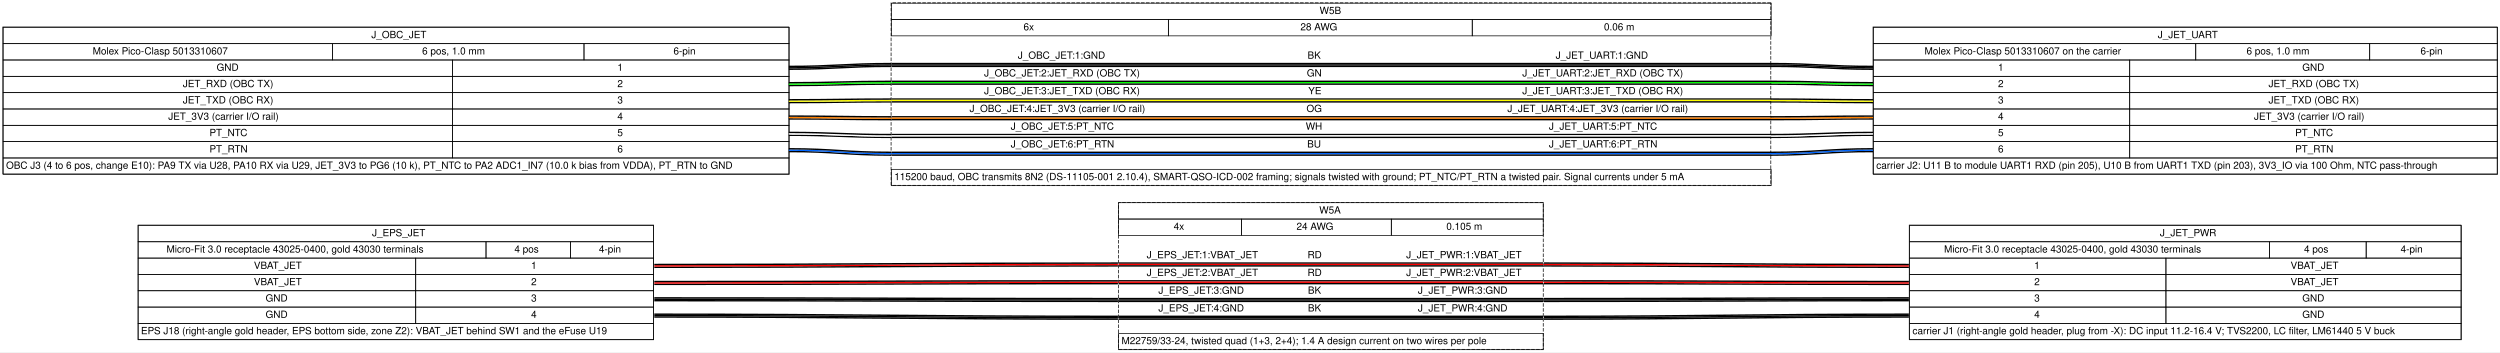
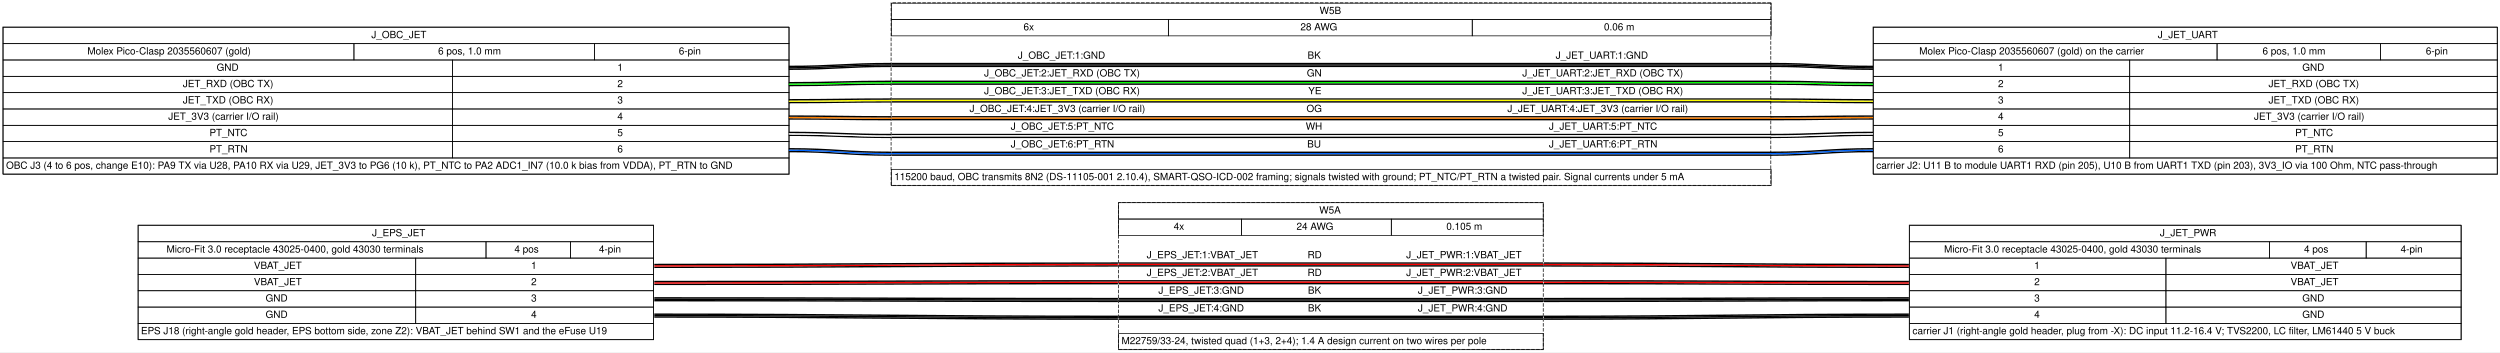
<svg xmlns="http://www.w3.org/2000/svg" width="3521pt" height="496pt" viewBox="0.00 0.00 3521.00 496.00">
  <g id="graph0" class="graph" transform="scale(1 1) rotate(0) translate(4 492)">
    <polygon fill="#ffffff" stroke="transparent" points="-4,4 -4,-492 3517,-492 3517,4 -4,4" />
    <g id="node1" class="node">
      <polygon fill="#ffffff" stroke="black" points="916.5,-175 190.5,-175 190.5,-14 916.5,-14 916.5,-175" />
      <polygon fill="none" stroke="black" points="190.5,-151.5 190.5,-174.5 916.5,-174.5 916.5,-151.5 190.5,-151.5" />
      <text text-anchor="start" x="520" y="-159.3" font-family="Helvetica,sans-Serif" font-size="14.00">J_EPS_JET</text>
      <polygon fill="none" stroke="black" points="190.5,-128.5 190.5,-151.5 680.5,-151.5 680.5,-128.5 190.5,-128.5" />
      <text text-anchor="start" x="230.5" y="-136.3" font-family="Helvetica,sans-Serif" font-size="14.00">Micro-Fit 3.0 receptacle 43025-0400, gold 43030 terminals</text>
      <polygon fill="none" stroke="black" points="680.5,-128.5 680.5,-151.5 799.5,-151.5 799.5,-128.5 680.5,-128.5" />
      <text text-anchor="start" x="720.5" y="-136.3" font-family="Helvetica,sans-Serif" font-size="14.00">4 pos</text>
      <polygon fill="none" stroke="black" points="799.5,-128.5 799.5,-151.5 916.5,-151.5 916.5,-128.5 799.5,-128.5" />
      <text text-anchor="start" x="839.5" y="-136.3" font-family="Helvetica,sans-Serif" font-size="14.00">4-pin</text>
      <polygon fill="none" stroke="black" points="190.5,-105.5 190.5,-128.5 581.5,-128.5 581.5,-105.5 190.5,-105.5" />
      <text text-anchor="start" x="353.5" y="-113.3" font-family="Helvetica,sans-Serif" font-size="14.00">VBAT_JET</text>
      <polygon fill="none" stroke="black" points="581.5,-105.5 581.5,-128.5 916.5,-128.5 916.5,-105.5 581.5,-105.5" />
      <text text-anchor="start" x="744" y="-113.3" font-family="Helvetica,sans-Serif" font-size="14.00">1</text>
      <polygon fill="none" stroke="black" points="190.5,-82.5 190.5,-105.5 581.5,-105.5 581.5,-82.5 190.5,-82.5" />
      <text text-anchor="start" x="353.5" y="-90.3" font-family="Helvetica,sans-Serif" font-size="14.00">VBAT_JET</text>
      <polygon fill="none" stroke="black" points="581.5,-82.5 581.5,-105.5 916.5,-105.5 916.5,-82.5 581.5,-82.5" />
      <text text-anchor="start" x="744" y="-90.3" font-family="Helvetica,sans-Serif" font-size="14.00">2</text>
      <polygon fill="none" stroke="black" points="190.5,-59.5 190.5,-82.5 581.5,-82.5 581.5,-59.5 190.5,-59.5" />
      <text text-anchor="start" x="370" y="-67.3" font-family="Helvetica,sans-Serif" font-size="14.00">GND</text>
      <polygon fill="none" stroke="black" points="581.5,-59.5 581.5,-82.5 916.5,-82.5 916.5,-59.5 581.5,-59.5" />
      <text text-anchor="start" x="744" y="-67.3" font-family="Helvetica,sans-Serif" font-size="14.00">3</text>
      <polygon fill="none" stroke="black" points="190.5,-36.5 190.5,-59.5 581.5,-59.5 581.5,-36.5 190.5,-36.5" />
      <text text-anchor="start" x="370" y="-44.3" font-family="Helvetica,sans-Serif" font-size="14.00">GND</text>
      <polygon fill="none" stroke="black" points="581.5,-36.5 581.5,-59.5 916.5,-59.5 916.5,-36.5 581.5,-36.5" />
      <text text-anchor="start" x="744" y="-44.3" font-family="Helvetica,sans-Serif" font-size="14.00">4</text>
      <polygon fill="none" stroke="black" points="190.5,-13.5 190.5,-36.5 916.5,-36.5 916.5,-13.5 190.5,-13.5" />
      <text text-anchor="start" x="194.5" y="-21.3" font-family="Helvetica,sans-Serif" font-size="14.00">EPS J18 (right-angle gold header, EPS bottom side, zone Z2): VBAT_JET behind SW1 and the eFuse U19</text>
    </g>
    <g id="node5" class="node">
      <polygon fill="#ffffff" stroke="black" stroke-dasharray="5,2" points="2169.5,-207 1571.5,-207 1571.5,0 2169.5,0 2169.5,-207" />
      <polygon fill="none" stroke="black" points="1571.5,-183.5 1571.5,-206.5 2169.5,-206.5 2169.5,-183.5 1571.5,-183.5" />
      <text text-anchor="start" x="1854" y="-191.3" font-family="Helvetica,sans-Serif" font-size="14.00">W5A</text>
      <polygon fill="none" stroke="black" points="1571.5,-160.5 1571.5,-183.5 1744.5,-183.5 1744.5,-160.5 1571.5,-160.5" />
      <text text-anchor="start" x="1649" y="-168.3" font-family="Helvetica,sans-Serif" font-size="14.00">4x</text>
      <polygon fill="none" stroke="black" points="1744.5,-160.5 1744.5,-183.5 1955.5,-183.5 1955.5,-160.5 1744.5,-160.5" />
      <text text-anchor="start" x="1822" y="-168.3" font-family="Helvetica,sans-Serif" font-size="14.00">24 AWG</text>
      <polygon fill="none" stroke="black" points="1955.5,-160.5 1955.5,-183.5 2169.5,-183.5 2169.5,-160.5 1955.5,-160.5" />
      <text text-anchor="start" x="2033" y="-168.3" font-family="Helvetica,sans-Serif" font-size="14.00">0.105 m</text>
      <text text-anchor="start" x="1682.5" y="-147.3" font-family="Helvetica,sans-Serif" font-size="14.00"> </text>
      <text text-anchor="start" x="1611" y="-128.3" font-family="Helvetica,sans-Serif" font-size="14.00">J_EPS_JET:1:VBAT_JET</text>
      <text text-anchor="start" x="1837.5" y="-128.3" font-family="Helvetica,sans-Serif" font-size="14.00">     RD    </text>
      <text text-anchor="start" x="1976.5" y="-128.3" font-family="Helvetica,sans-Serif" font-size="14.00">J_JET_PWR:1:VBAT_JET</text>
      <polygon fill="#000000" stroke="transparent" points="1571.5,-120.5 1571.5,-122.5 2169.5,-122.5 2169.5,-120.5 1571.5,-120.5" />
      <polygon fill="#ff0000" stroke="transparent" points="1571.5,-118.5 1571.5,-120.5 2169.5,-120.5 2169.5,-118.5 1571.5,-118.5" />
      <polygon fill="#000000" stroke="transparent" points="1571.5,-116.5 1571.5,-118.5 2169.5,-118.5 2169.5,-116.5 1571.5,-116.5" />
      <text text-anchor="start" x="1611" y="-103.3" font-family="Helvetica,sans-Serif" font-size="14.00">J_EPS_JET:2:VBAT_JET</text>
      <text text-anchor="start" x="1837.5" y="-103.3" font-family="Helvetica,sans-Serif" font-size="14.00">     RD    </text>
      <text text-anchor="start" x="1976.5" y="-103.3" font-family="Helvetica,sans-Serif" font-size="14.00">J_JET_PWR:2:VBAT_JET</text>
      <polygon fill="#000000" stroke="transparent" points="1571.5,-95.5 1571.5,-97.5 2169.5,-97.5 2169.5,-95.5 1571.5,-95.5" />
      <polygon fill="#ff0000" stroke="transparent" points="1571.5,-93.5 1571.5,-95.5 2169.5,-95.5 2169.5,-93.5 1571.5,-93.5" />
      <polygon fill="#000000" stroke="transparent" points="1571.5,-91.5 1571.5,-93.5 2169.5,-93.5 2169.5,-91.5 1571.5,-91.5" />
      <text text-anchor="start" x="1627.5" y="-78.3" font-family="Helvetica,sans-Serif" font-size="14.00">J_EPS_JET:3:GND</text>
      <text text-anchor="start" x="1838" y="-78.3" font-family="Helvetica,sans-Serif" font-size="14.00">     BK    </text>
      <text text-anchor="start" x="1993" y="-78.3" font-family="Helvetica,sans-Serif" font-size="14.00">J_JET_PWR:3:GND</text>
      <polygon fill="#000000" stroke="transparent" points="1571.5,-70.5 1571.5,-72.5 2169.5,-72.5 2169.5,-70.5 1571.5,-70.5" />
      <polygon fill="#000000" stroke="transparent" points="1571.5,-68.5 1571.5,-70.5 2169.5,-70.5 2169.5,-68.5 1571.5,-68.5" />
      <polygon fill="#000000" stroke="transparent" points="1571.5,-66.5 1571.5,-68.5 2169.5,-68.5 2169.5,-66.5 1571.5,-66.5" />
      <text text-anchor="start" x="1627.5" y="-53.3" font-family="Helvetica,sans-Serif" font-size="14.00">J_EPS_JET:4:GND</text>
      <text text-anchor="start" x="1838" y="-53.3" font-family="Helvetica,sans-Serif" font-size="14.00">     BK    </text>
      <text text-anchor="start" x="1993" y="-53.3" font-family="Helvetica,sans-Serif" font-size="14.00">J_JET_PWR:4:GND</text>
      <polygon fill="#000000" stroke="transparent" points="1571.5,-45.5 1571.5,-47.5 2169.5,-47.5 2169.5,-45.5 1571.5,-45.5" />
      <polygon fill="#000000" stroke="transparent" points="1571.5,-43.5 1571.5,-45.5 2169.5,-45.5 2169.5,-43.5 1571.5,-43.5" />
      <polygon fill="#000000" stroke="transparent" points="1571.5,-41.5 1571.5,-43.5 2169.5,-43.5 2169.5,-41.5 1571.5,-41.5" />
      <text text-anchor="start" x="1682.5" y="-28.3" font-family="Helvetica,sans-Serif" font-size="14.00"> </text>
      <polygon fill="none" stroke="black" points="1571.5,0.5 1571.5,-22.5 2169.5,-22.5 2169.5,0.5 1571.5,0.5" />
      <text text-anchor="start" x="1575.5" y="-7.3" font-family="Helvetica,sans-Serif" font-size="14.00">M22759/33-24, twisted quad (1+3, 2+4); 1.4 A design current on two wires per pole</text>
    </g>
    <g id="edge1" class="edge">
      <path fill="none" stroke="#000000" stroke-width="2" d="M917.5,-115.5C1207.78,-115.5 1280.33,-117.5 1570.5,-117.5" />
      <path fill="none" stroke="#ff0000" stroke-width="2" d="M917.5,-117.5C1207.72,-117.5 1280.28,-119.5 1570.5,-119.5" />
      <path fill="none" stroke="#000000" stroke-width="2" d="M917.5,-119.5C1207.67,-119.5 1280.22,-121.5 1570.5,-121.5" />
    </g>
    <g id="edge3" class="edge">
      <path fill="none" stroke="#000000" stroke-width="2" d="M917.5,-91.5C1207.75,-91.5 1280.31,-92.5 1570.5,-92.5" />
      <path fill="none" stroke="#ff0000" stroke-width="2" d="M917.5,-93.5C1207.72,-93.5 1280.28,-94.5 1570.5,-94.5" />
      <path fill="none" stroke="#000000" stroke-width="2" d="M917.5,-95.5C1207.69,-95.5 1280.25,-96.5 1570.5,-96.5" />
    </g>
    <g id="edge5" class="edge">
      <path fill="none" stroke="#000000" stroke-width="2" d="M917.5,-68.5C1207.69,-68.5 1280.25,-67.5 1570.5,-67.5" />
      <path fill="none" stroke="#000000" stroke-width="2" d="M917.5,-70.5C1207.72,-70.5 1280.28,-69.5 1570.5,-69.5" />
      <path fill="none" stroke="#000000" stroke-width="2" d="M917.5,-72.5C1207.75,-72.5 1280.31,-71.5 1570.5,-71.5" />
    </g>
    <g id="edge7" class="edge">
      <path fill="none" stroke="#000000" stroke-width="2" d="M917.5,-45.5C1207.64,-45.5 1280.19,-42.5 1570.5,-42.5" />
      <path fill="none" stroke="#000000" stroke-width="2" d="M917.5,-47.5C1207.73,-47.5 1280.27,-44.5 1570.5,-44.5" />
      <path fill="none" stroke="#000000" stroke-width="2" d="M917.5,-49.5C1207.81,-49.5 1280.36,-46.5 1570.5,-46.5" />
    </g>
    <g id="node2" class="node">
      <polygon fill="#ffffff" stroke="black" points="3462,-175 2685,-175 2685,-14 3462,-14 3462,-175" />
      <polygon fill="none" stroke="black" points="2685.5,-151.5 2685.5,-174.5 3462.5,-174.5 3462.5,-151.5 2685.5,-151.5" />
      <text text-anchor="start" x="3038" y="-159.3" font-family="Helvetica,sans-Serif" font-size="14.00">J_JET_PWR</text>
      <polygon fill="none" stroke="black" points="2685.5,-128.5 2685.5,-151.5 3192.5,-151.5 3192.5,-128.5 2685.5,-128.5" />
      <text text-anchor="start" x="2734" y="-136.3" font-family="Helvetica,sans-Serif" font-size="14.00">Micro-Fit 3.0 receptacle 43025-0400, gold 43030 terminals</text>
      <polygon fill="none" stroke="black" points="3192.5,-128.5 3192.5,-151.5 3328.5,-151.5 3328.5,-128.5 3192.5,-128.5" />
      <text text-anchor="start" x="3241" y="-136.3" font-family="Helvetica,sans-Serif" font-size="14.00">4 pos</text>
      <polygon fill="none" stroke="black" points="3328.5,-128.5 3328.5,-151.5 3462.5,-151.5 3462.5,-128.5 3328.5,-128.5" />
      <text text-anchor="start" x="3377" y="-136.3" font-family="Helvetica,sans-Serif" font-size="14.00">4-pin</text>
      <polygon fill="none" stroke="black" points="2685.5,-105.5 2685.5,-128.5 3046.5,-128.5 3046.5,-105.5 2685.5,-105.5" />
      <text text-anchor="start" x="2861" y="-113.3" font-family="Helvetica,sans-Serif" font-size="14.00">1</text>
      <polygon fill="none" stroke="black" points="3046.5,-105.5 3046.5,-128.5 3462.5,-128.5 3462.5,-105.5 3046.5,-105.5" />
      <text text-anchor="start" x="3222" y="-113.3" font-family="Helvetica,sans-Serif" font-size="14.00">VBAT_JET</text>
      <polygon fill="none" stroke="black" points="2685.5,-82.5 2685.5,-105.5 3046.5,-105.5 3046.5,-82.5 2685.5,-82.5" />
      <text text-anchor="start" x="2861" y="-90.3" font-family="Helvetica,sans-Serif" font-size="14.00">2</text>
      <polygon fill="none" stroke="black" points="3046.5,-82.5 3046.5,-105.5 3462.5,-105.5 3462.5,-82.5 3046.5,-82.5" />
      <text text-anchor="start" x="3222" y="-90.3" font-family="Helvetica,sans-Serif" font-size="14.00">VBAT_JET</text>
      <polygon fill="none" stroke="black" points="2685.5,-59.5 2685.5,-82.5 3046.5,-82.5 3046.5,-59.5 2685.5,-59.5" />
      <text text-anchor="start" x="2861" y="-67.3" font-family="Helvetica,sans-Serif" font-size="14.00">3</text>
      <polygon fill="none" stroke="black" points="3046.5,-59.5 3046.5,-82.5 3462.5,-82.5 3462.5,-59.5 3046.5,-59.5" />
      <text text-anchor="start" x="3238.5" y="-67.3" font-family="Helvetica,sans-Serif" font-size="14.00">GND</text>
      <polygon fill="none" stroke="black" points="2685.5,-36.5 2685.5,-59.5 3046.5,-59.5 3046.5,-36.5 2685.5,-36.5" />
      <text text-anchor="start" x="2861" y="-44.3" font-family="Helvetica,sans-Serif" font-size="14.00">4</text>
      <polygon fill="none" stroke="black" points="3046.5,-36.5 3046.5,-59.5 3462.5,-59.5 3462.5,-36.5 3046.5,-36.5" />
      <text text-anchor="start" x="3238.5" y="-44.3" font-family="Helvetica,sans-Serif" font-size="14.00">GND</text>
      <polygon fill="none" stroke="black" points="2685.5,-13.5 2685.5,-36.5 3462.5,-36.5 3462.5,-13.5 2685.5,-13.5" />
      <text text-anchor="start" x="2689.5" y="-21.3" font-family="Helvetica,sans-Serif" font-size="14.00">carrier J1 (right-angle gold header, plug from -X): DC input 11.2-16.4 V; TVS2200, LC filter, LM61440 5 V buck</text>
    </g>
    <g id="node3" class="node">
      <polygon fill="#ffffff" stroke="black" points="1107,-454 0,-454 0,-247 1107,-247 1107,-454" />
      <polygon fill="none" stroke="black" points="0.5,-430.5 0.5,-453.5 1107.5,-453.5 1107.5,-430.5 0.5,-430.5" />
      <text text-anchor="start" x="519" y="-438.3" font-family="Helvetica,sans-Serif" font-size="14.00">J_OBC_JET</text>
-       <polygon fill="none" stroke="black" points="0.5,-407.5 0.5,-430.5 464.5,-430.5 464.5,-407.5 0.5,-407.5" />
-       <text text-anchor="start" x="126.5" y="-415.3" font-family="Helvetica,sans-Serif" font-size="14.00">Molex Pico-Clasp 5013310607</text>
-       <polygon fill="none" stroke="black" points="464.5,-407.5 464.5,-430.5 818.5,-430.5 818.5,-407.5 464.5,-407.5" />
-       <text text-anchor="start" x="590.5" y="-415.3" font-family="Helvetica,sans-Serif" font-size="14.00">6 pos, 1.0 mm</text>
-       <polygon fill="none" stroke="black" points="818.5,-407.5 818.5,-430.5 1107.5,-430.5 1107.5,-407.5 818.5,-407.5" />
-       <text text-anchor="start" x="944.5" y="-415.3" font-family="Helvetica,sans-Serif" font-size="14.00">6-pin</text>
+       <polygon fill="none" stroke="black" points="0.5,-407.5 0.5,-430.5 494.5,-430.5 494.5,-407.5 0.5,-407.5" />
+       <text text-anchor="start" x="119" y="-415.3" font-family="Helvetica,sans-Serif" font-size="14.00">Molex Pico-Clasp 2035560607 (gold)</text>
+       <polygon fill="none" stroke="black" points="494.5,-407.5 494.5,-430.5 833.5,-430.5 833.5,-407.5 494.5,-407.5" />
+       <text text-anchor="start" x="613" y="-415.3" font-family="Helvetica,sans-Serif" font-size="14.00">6 pos, 1.0 mm</text>
+       <polygon fill="none" stroke="black" points="833.5,-407.5 833.5,-430.5 1107.5,-430.5 1107.5,-407.5 833.5,-407.5" />
+       <text text-anchor="start" x="952" y="-415.3" font-family="Helvetica,sans-Serif" font-size="14.00">6-pin</text>
      <polygon fill="none" stroke="black" points="0.5,-384.5 0.5,-407.5 633.5,-407.5 633.5,-384.5 0.5,-384.5" />
      <text text-anchor="start" x="301" y="-392.3" font-family="Helvetica,sans-Serif" font-size="14.00">GND</text>
      <polygon fill="none" stroke="black" points="633.5,-384.5 633.5,-407.5 1107.5,-407.5 1107.5,-384.5 633.5,-384.5" />
      <text text-anchor="start" x="865.5" y="-392.3" font-family="Helvetica,sans-Serif" font-size="14.00">1</text>
      <polygon fill="none" stroke="black" points="0.5,-361.5 0.5,-384.5 633.5,-384.5 633.5,-361.5 0.5,-361.5" />
      <text text-anchor="start" x="253.5" y="-369.3" font-family="Helvetica,sans-Serif" font-size="14.00">JET_RXD (OBC TX)</text>
      <polygon fill="none" stroke="black" points="633.5,-361.5 633.5,-384.5 1107.5,-384.5 1107.5,-361.5 633.5,-361.5" />
      <text text-anchor="start" x="865.5" y="-369.3" font-family="Helvetica,sans-Serif" font-size="14.00">2</text>
      <polygon fill="none" stroke="black" points="0.5,-338.5 0.5,-361.5 633.5,-361.5 633.5,-338.5 0.5,-338.5" />
      <text text-anchor="start" x="253.5" y="-346.3" font-family="Helvetica,sans-Serif" font-size="14.00">JET_TXD (OBC RX)</text>
      <polygon fill="none" stroke="black" points="633.5,-338.5 633.5,-361.5 1107.5,-361.5 1107.5,-338.5 633.5,-338.5" />
      <text text-anchor="start" x="865.5" y="-346.3" font-family="Helvetica,sans-Serif" font-size="14.00">3</text>
      <polygon fill="none" stroke="black" points="0.5,-315.5 0.5,-338.5 633.5,-338.5 633.5,-315.5 0.5,-315.5" />
      <text text-anchor="start" x="233" y="-323.3" font-family="Helvetica,sans-Serif" font-size="14.00">JET_3V3 (carrier I/O rail)</text>
      <polygon fill="none" stroke="black" points="633.5,-315.5 633.5,-338.5 1107.5,-338.5 1107.5,-315.5 633.5,-315.5" />
      <text text-anchor="start" x="865.5" y="-323.3" font-family="Helvetica,sans-Serif" font-size="14.00">4</text>
      <polygon fill="none" stroke="black" points="0.5,-292.5 0.5,-315.5 633.5,-315.5 633.5,-292.5 0.5,-292.5" />
      <text text-anchor="start" x="291" y="-300.3" font-family="Helvetica,sans-Serif" font-size="14.00">PT_NTC</text>
      <polygon fill="none" stroke="black" points="633.5,-292.5 633.5,-315.5 1107.5,-315.5 1107.5,-292.5 633.5,-292.5" />
      <text text-anchor="start" x="865.5" y="-300.3" font-family="Helvetica,sans-Serif" font-size="14.00">5</text>
      <polygon fill="none" stroke="black" points="0.5,-269.5 0.5,-292.5 633.5,-292.5 633.5,-269.5 0.5,-269.5" />
      <text text-anchor="start" x="291" y="-277.3" font-family="Helvetica,sans-Serif" font-size="14.00">PT_RTN</text>
      <polygon fill="none" stroke="black" points="633.5,-269.5 633.5,-292.5 1107.5,-292.5 1107.5,-269.5 633.5,-269.5" />
      <text text-anchor="start" x="865.5" y="-277.3" font-family="Helvetica,sans-Serif" font-size="14.00">6</text>
      <polygon fill="none" stroke="black" points="0.5,-246.5 0.5,-269.5 1107.5,-269.5 1107.5,-246.5 0.5,-246.5" />
      <text text-anchor="start" x="4.5" y="-254.3" font-family="Helvetica,sans-Serif" font-size="14.00">OBC J3 (4 to 6 pos, change E10): PA9 TX via U28, PA10 RX via U29, JET_3V3 to PG6 (10 k), PT_NTC to PA2 ADC1_IN7 (10.0 k bias from VDDA), PT_RTN to GND</text>
    </g>
    <g id="node6" class="node">
      <polygon fill="#ffffff" stroke="black" stroke-dasharray="5,2" points="2490,-488 1251,-488 1251,-231 2490,-231 2490,-488" />
      <polygon fill="none" stroke="black" points="1251.5,-464.5 1251.5,-487.5 2490.5,-487.5 2490.5,-464.5 1251.5,-464.5" />
      <text text-anchor="start" x="1854.5" y="-472.3" font-family="Helvetica,sans-Serif" font-size="14.00">W5B</text>
      <polygon fill="none" stroke="black" points="1251.5,-441.5 1251.5,-464.5 1641.5,-464.5 1641.5,-441.5 1251.5,-441.5" />
      <text text-anchor="start" x="1437.5" y="-449.3" font-family="Helvetica,sans-Serif" font-size="14.00">6x</text>
      <polygon fill="none" stroke="black" points="1641.5,-441.5 1641.5,-464.5 2069.5,-464.5 2069.5,-441.5 1641.5,-441.5" />
      <text text-anchor="start" x="1827.5" y="-449.3" font-family="Helvetica,sans-Serif" font-size="14.00">28 AWG</text>
      <polygon fill="none" stroke="black" points="2069.5,-441.5 2069.5,-464.5 2490.5,-464.5 2490.5,-441.5 2069.5,-441.5" />
      <text text-anchor="start" x="2255" y="-449.3" font-family="Helvetica,sans-Serif" font-size="14.00">0.06 m</text>
      <text text-anchor="start" x="1486" y="-428.3" font-family="Helvetica,sans-Serif" font-size="14.00"> </text>
      <text text-anchor="start" x="1429.5" y="-409.3" font-family="Helvetica,sans-Serif" font-size="14.00">J_OBC_JET:1:GND</text>
      <text text-anchor="start" x="1837.5" y="-409.3" font-family="Helvetica,sans-Serif" font-size="14.00">     BK    </text>
      <text text-anchor="start" x="2187" y="-409.3" font-family="Helvetica,sans-Serif" font-size="14.00">J_JET_UART:1:GND</text>
      <polygon fill="#000000" stroke="transparent" points="1251.5,-401.5 1251.5,-403.5 2490.5,-403.5 2490.5,-401.5 1251.5,-401.5" />
      <polygon fill="#000000" stroke="transparent" points="1251.5,-399.5 1251.5,-401.5 2490.5,-401.5 2490.5,-399.5 1251.5,-399.5" />
      <polygon fill="#000000" stroke="transparent" points="1251.5,-397.5 1251.5,-399.5 2490.5,-399.5 2490.5,-397.5 1251.5,-397.5" />
      <text text-anchor="start" x="1382" y="-384.3" font-family="Helvetica,sans-Serif" font-size="14.00">J_OBC_JET:2:JET_RXD (OBC TX)</text>
      <text text-anchor="start" x="1836.5" y="-384.3" font-family="Helvetica,sans-Serif" font-size="14.00">     GN    </text>
      <text text-anchor="start" x="2140" y="-384.3" font-family="Helvetica,sans-Serif" font-size="14.00">J_JET_UART:2:JET_RXD (OBC TX)</text>
      <polygon fill="#000000" stroke="transparent" points="1251.5,-376.5 1251.5,-378.5 2490.5,-378.5 2490.5,-376.5 1251.5,-376.5" />
      <polygon fill="#00ff00" stroke="transparent" points="1251.5,-374.5 1251.5,-376.5 2490.5,-376.5 2490.5,-374.5 1251.5,-374.5" />
      <polygon fill="#000000" stroke="transparent" points="1251.5,-372.5 1251.5,-374.5 2490.5,-374.5 2490.5,-372.5 1251.5,-372.5" />
      <text text-anchor="start" x="1382" y="-359.3" font-family="Helvetica,sans-Serif" font-size="14.00">J_OBC_JET:3:JET_TXD (OBC RX)</text>
      <text text-anchor="start" x="1838.5" y="-359.3" font-family="Helvetica,sans-Serif" font-size="14.00">     YE    </text>
      <text text-anchor="start" x="2140" y="-359.3" font-family="Helvetica,sans-Serif" font-size="14.00">J_JET_UART:3:JET_TXD (OBC RX)</text>
      <polygon fill="#000000" stroke="transparent" points="1251.5,-351.5 1251.5,-353.5 2490.5,-353.5 2490.5,-351.5 1251.5,-351.5" />
      <polygon fill="#ffff00" stroke="transparent" points="1251.5,-349.5 1251.5,-351.5 2490.5,-351.5 2490.5,-349.5 1251.5,-349.5" />
      <polygon fill="#000000" stroke="transparent" points="1251.5,-347.5 1251.5,-349.5 2490.5,-349.5 2490.5,-347.5 1251.5,-347.5" />
      <text text-anchor="start" x="1361.5" y="-334.3" font-family="Helvetica,sans-Serif" font-size="14.00">J_OBC_JET:4:JET_3V3 (carrier I/O rail)</text>
      <text text-anchor="start" x="1836" y="-334.3" font-family="Helvetica,sans-Serif" font-size="14.00">     OG    </text>
      <text text-anchor="start" x="2119" y="-334.3" font-family="Helvetica,sans-Serif" font-size="14.00">J_JET_UART:4:JET_3V3 (carrier I/O rail)</text>
      <polygon fill="#000000" stroke="transparent" points="1251.5,-326.5 1251.5,-328.5 2490.5,-328.5 2490.5,-326.5 1251.5,-326.5" />
      <polygon fill="#ff8000" stroke="transparent" points="1251.5,-324.5 1251.5,-326.5 2490.5,-326.5 2490.5,-324.5 1251.5,-324.5" />
      <polygon fill="#000000" stroke="transparent" points="1251.5,-322.5 1251.5,-324.5 2490.5,-324.5 2490.5,-322.5 1251.5,-322.5" />
      <text text-anchor="start" x="1419.5" y="-309.3" font-family="Helvetica,sans-Serif" font-size="14.00">J_OBC_JET:5:PT_NTC</text>
      <text text-anchor="start" x="1835" y="-309.3" font-family="Helvetica,sans-Serif" font-size="14.00">     WH    </text>
      <text text-anchor="start" x="2177.5" y="-309.3" font-family="Helvetica,sans-Serif" font-size="14.00">J_JET_UART:5:PT_NTC</text>
      <polygon fill="#000000" stroke="transparent" points="1251.5,-301.5 1251.5,-303.5 2490.5,-303.5 2490.5,-301.5 1251.5,-301.5" />
      <polygon fill="#ffffff" stroke="transparent" points="1251.5,-299.5 1251.5,-301.5 2490.5,-301.5 2490.5,-299.5 1251.5,-299.5" />
      <polygon fill="#000000" stroke="transparent" points="1251.5,-297.5 1251.5,-299.5 2490.5,-299.5 2490.5,-297.5 1251.5,-297.5" />
      <text text-anchor="start" x="1419.5" y="-284.3" font-family="Helvetica,sans-Serif" font-size="14.00">J_OBC_JET:6:PT_RTN</text>
      <text text-anchor="start" x="1837" y="-284.3" font-family="Helvetica,sans-Serif" font-size="14.00">     BU    </text>
      <text text-anchor="start" x="2177.5" y="-284.3" font-family="Helvetica,sans-Serif" font-size="14.00">J_JET_UART:6:PT_RTN</text>
      <polygon fill="#000000" stroke="transparent" points="1251.5,-276.5 1251.5,-278.5 2490.5,-278.5 2490.5,-276.5 1251.5,-276.5" />
      <polygon fill="#0066ff" stroke="transparent" points="1251.5,-274.5 1251.5,-276.5 2490.5,-276.5 2490.5,-274.5 1251.5,-274.5" />
      <polygon fill="#000000" stroke="transparent" points="1251.5,-272.5 1251.5,-274.5 2490.5,-274.5 2490.5,-272.5 1251.5,-272.5" />
      <text text-anchor="start" x="1486" y="-259.3" font-family="Helvetica,sans-Serif" font-size="14.00"> </text>
      <polygon fill="none" stroke="black" points="1251.5,-230.5 1251.5,-253.5 2490.5,-253.5 2490.5,-230.5 1251.5,-230.5" />
      <text text-anchor="start" x="1255.5" y="-238.3" font-family="Helvetica,sans-Serif" font-size="14.00">115200 baud, OBC transmits 8N2 (DS-11105-001 2.10.4), SMART-QSO-ICD-002 framing; signals twisted with ground; PT_NTC/PT_RTN a twisted pair. Signal currents under 5 mA</text>
    </g>
    <g id="edge9" class="edge">
      <path fill="none" stroke="#000000" stroke-width="2" d="M1107,-394.5C1171.51,-394.56 1187.46,-398.56 1251,-398.5" />
      <path fill="none" stroke="#000000" stroke-width="2" d="M1107,-396.5C1171.02,-396.5 1186.98,-400.5 1251,-400.5" />
      <path fill="none" stroke="#000000" stroke-width="2" d="M1107,-398.5C1170.54,-398.44 1186.49,-402.44 1251,-402.5" />
    </g>
    <g id="edge11" class="edge">
      <path fill="none" stroke="#000000" stroke-width="2" d="M1107,-371.5C1171.25,-371.52 1187.24,-373.52 1251,-373.5" />
      <path fill="none" stroke="#00ff00" stroke-width="2" d="M1107,-373.5C1171.01,-373.5 1186.99,-375.5 1251,-375.5" />
      <path fill="none" stroke="#000000" stroke-width="2" d="M1107,-375.5C1170.76,-375.48 1186.75,-377.48 1251,-377.5" />
    </g>
    <g id="edge13" class="edge">
      <path fill="none" stroke="#000000" stroke-width="2" d="M1107,-347.5C1171.13,-347.5 1187.12,-348.5 1251,-348.5" />
      <path fill="none" stroke="#ffff00" stroke-width="2" d="M1107,-349.5C1171,-349.5 1187,-350.5 1251,-350.5" />
      <path fill="none" stroke="#000000" stroke-width="2" d="M1107,-351.5C1170.88,-351.5 1186.87,-352.5 1251,-352.5" />
    </g>
    <g id="edge15" class="edge">
      <path fill="none" stroke="#000000" stroke-width="2" d="M1107,-324.5C1170.88,-324.5 1186.87,-323.5 1251,-323.5" />
      <path fill="none" stroke="#ff8000" stroke-width="2" d="M1107,-326.5C1171,-326.5 1187,-325.5 1251,-325.5" />
      <path fill="none" stroke="#000000" stroke-width="2" d="M1107,-328.5C1171.13,-328.5 1187.12,-327.5 1251,-327.5" />
    </g>
    <g id="edge17" class="edge">
      <path fill="none" stroke="#000000" stroke-width="2" d="M1107,-301.5C1170.64,-301.53 1186.62,-298.53 1251,-298.5" />
      <path fill="none" stroke="#ffffff" stroke-width="2" d="M1107,-303.5C1171.01,-303.5 1186.99,-300.5 1251,-300.5" />
      <path fill="none" stroke="#000000" stroke-width="2" d="M1107,-305.5C1171.38,-305.47 1187.36,-302.47 1251,-302.5" />
    </g>
    <g id="edge19" class="edge">
      <path fill="none" stroke="#000000" stroke-width="2" d="M1107,-278.5C1170.44,-278.59 1186.36,-273.59 1251,-273.5" />
      <path fill="none" stroke="#0066ff" stroke-width="2" d="M1107,-280.5C1171.04,-280.5 1186.96,-275.5 1251,-275.5" />
      <path fill="none" stroke="#000000" stroke-width="2" d="M1107,-282.5C1171.64,-282.41 1187.56,-277.41 1251,-277.5" />
    </g>
    <g id="node4" class="node">
      <polygon fill="#ffffff" stroke="black" points="3513,-454 2634,-454 2634,-247 3513,-247 3513,-454" />
      <polygon fill="none" stroke="black" points="2634.5,-430.5 2634.5,-453.5 3513.5,-453.5 3513.5,-430.5 2634.5,-430.5" />
      <text text-anchor="start" x="3035" y="-438.3" font-family="Helvetica,sans-Serif" font-size="14.00">J_JET_UART</text>
-       <polygon fill="none" stroke="black" points="2634.5,-407.5 2634.5,-430.5 3088.5,-430.5 3088.5,-407.5 2634.5,-407.5" />
-       <text text-anchor="start" x="2706.5" y="-415.3" font-family="Helvetica,sans-Serif" font-size="14.00">Molex Pico-Clasp 5013310607 on the carrier</text>
-       <polygon fill="none" stroke="black" points="3088.5,-407.5 3088.5,-430.5 3333.5,-430.5 3333.5,-407.5 3088.5,-407.5" />
-       <text text-anchor="start" x="3160" y="-415.3" font-family="Helvetica,sans-Serif" font-size="14.00">6 pos, 1.0 mm</text>
-       <polygon fill="none" stroke="black" points="3333.5,-407.5 3333.5,-430.5 3513.5,-430.5 3513.5,-407.5 3333.5,-407.5" />
-       <text text-anchor="start" x="3405" y="-415.3" font-family="Helvetica,sans-Serif" font-size="14.00">6-pin</text>
+       <polygon fill="none" stroke="black" points="2634.5,-407.5 2634.5,-430.5 3118.5,-430.5 3118.5,-407.5 2634.5,-407.5" />
+       <text text-anchor="start" x="2699" y="-415.3" font-family="Helvetica,sans-Serif" font-size="14.00">Molex Pico-Clasp 2035560607 (gold) on the carrier</text>
+       <polygon fill="none" stroke="black" points="3118.5,-407.5 3118.5,-430.5 3348.5,-430.5 3348.5,-407.5 3118.5,-407.5" />
+       <text text-anchor="start" x="3182.5" y="-415.3" font-family="Helvetica,sans-Serif" font-size="14.00">6 pos, 1.0 mm</text>
+       <polygon fill="none" stroke="black" points="3348.5,-407.5 3348.5,-430.5 3513.5,-430.5 3513.5,-407.5 3348.5,-407.5" />
+       <text text-anchor="start" x="3412.5" y="-415.3" font-family="Helvetica,sans-Serif" font-size="14.00">6-pin</text>
      <polygon fill="none" stroke="black" points="2634.5,-384.5 2634.5,-407.5 2995.5,-407.5 2995.5,-384.5 2634.5,-384.5" />
      <text text-anchor="start" x="2810" y="-392.3" font-family="Helvetica,sans-Serif" font-size="14.00">1</text>
      <polygon fill="none" stroke="black" points="2995.5,-384.5 2995.5,-407.5 3513.5,-407.5 3513.5,-384.5 2995.5,-384.5" />
      <text text-anchor="start" x="3238.5" y="-392.3" font-family="Helvetica,sans-Serif" font-size="14.00">GND</text>
      <polygon fill="none" stroke="black" points="2634.5,-361.5 2634.5,-384.5 2995.5,-384.5 2995.5,-361.5 2634.5,-361.5" />
      <text text-anchor="start" x="2810" y="-369.3" font-family="Helvetica,sans-Serif" font-size="14.00">2</text>
      <polygon fill="none" stroke="black" points="2995.5,-361.5 2995.5,-384.5 3513.5,-384.5 3513.5,-361.5 2995.5,-361.5" />
      <text text-anchor="start" x="3191" y="-369.3" font-family="Helvetica,sans-Serif" font-size="14.00">JET_RXD (OBC TX)</text>
      <polygon fill="none" stroke="black" points="2634.5,-338.5 2634.5,-361.5 2995.5,-361.5 2995.5,-338.5 2634.5,-338.5" />
      <text text-anchor="start" x="2810" y="-346.3" font-family="Helvetica,sans-Serif" font-size="14.00">3</text>
      <polygon fill="none" stroke="black" points="2995.5,-338.5 2995.5,-361.5 3513.5,-361.5 3513.5,-338.5 2995.5,-338.5" />
      <text text-anchor="start" x="3191" y="-346.3" font-family="Helvetica,sans-Serif" font-size="14.00">JET_TXD (OBC RX)</text>
      <polygon fill="none" stroke="black" points="2634.5,-315.5 2634.5,-338.5 2995.5,-338.5 2995.5,-315.5 2634.5,-315.5" />
      <text text-anchor="start" x="2810" y="-323.3" font-family="Helvetica,sans-Serif" font-size="14.00">4</text>
      <polygon fill="none" stroke="black" points="2995.5,-315.5 2995.5,-338.5 3513.5,-338.5 3513.5,-315.5 2995.5,-315.5" />
      <text text-anchor="start" x="3170.5" y="-323.3" font-family="Helvetica,sans-Serif" font-size="14.00">JET_3V3 (carrier I/O rail)</text>
      <polygon fill="none" stroke="black" points="2634.5,-292.5 2634.5,-315.5 2995.5,-315.5 2995.5,-292.5 2634.5,-292.5" />
      <text text-anchor="start" x="2810" y="-300.3" font-family="Helvetica,sans-Serif" font-size="14.00">5</text>
      <polygon fill="none" stroke="black" points="2995.5,-292.5 2995.5,-315.5 3513.5,-315.5 3513.5,-292.5 2995.5,-292.5" />
      <text text-anchor="start" x="3228.5" y="-300.3" font-family="Helvetica,sans-Serif" font-size="14.00">PT_NTC</text>
      <polygon fill="none" stroke="black" points="2634.5,-269.5 2634.5,-292.5 2995.5,-292.5 2995.5,-269.5 2634.5,-269.5" />
      <text text-anchor="start" x="2810" y="-277.3" font-family="Helvetica,sans-Serif" font-size="14.00">6</text>
      <polygon fill="none" stroke="black" points="2995.5,-269.5 2995.5,-292.5 3513.5,-292.5 3513.5,-269.5 2995.5,-269.5" />
      <text text-anchor="start" x="3228.5" y="-277.3" font-family="Helvetica,sans-Serif" font-size="14.00">PT_RTN</text>
      <polygon fill="none" stroke="black" points="2634.5,-246.5 2634.5,-269.5 3513.5,-269.5 3513.5,-246.5 2634.5,-246.5" />
      <text text-anchor="start" x="2638.5" y="-254.3" font-family="Helvetica,sans-Serif" font-size="14.00">carrier J2: U11 B to module UART1 RXD (pin 205), U10 B from UART1 TXD (pin 203), 3V3_IO via 100 Ohm, NTC pass-through</text>
    </g>
    <g id="edge2" class="edge">
      <path fill="none" stroke="#000000" stroke-width="2" d="M2170.5,-117.5C2398.88,-117.5 2455.98,-115.5 2684.5,-115.5" />
      <path fill="none" stroke="#ff0000" stroke-width="2" d="M2170.5,-119.5C2398.95,-119.5 2456.05,-117.5 2684.5,-117.5" />
      <path fill="none" stroke="#000000" stroke-width="2" d="M2170.5,-121.5C2399.02,-121.5 2456.12,-119.5 2684.5,-119.5" />
    </g>
    <g id="edge4" class="edge">
      <path fill="none" stroke="#000000" stroke-width="2" d="M2170.5,-92.5C2398.91,-92.5 2456.02,-91.5 2684.5,-91.5" />
      <path fill="none" stroke="#ff0000" stroke-width="2" d="M2170.5,-94.5C2398.94,-94.5 2456.06,-93.5 2684.5,-93.5" />
      <path fill="none" stroke="#000000" stroke-width="2" d="M2170.5,-96.5C2398.98,-96.5 2456.09,-95.5 2684.5,-95.5" />
    </g>
    <g id="edge6" class="edge">
      <path fill="none" stroke="#000000" stroke-width="2" d="M2170.5,-67.5C2398.98,-67.5 2456.09,-68.5 2684.5,-68.5" />
      <path fill="none" stroke="#000000" stroke-width="2" d="M2170.5,-69.5C2398.94,-69.5 2456.06,-70.5 2684.5,-70.5" />
      <path fill="none" stroke="#000000" stroke-width="2" d="M2170.5,-71.5C2398.91,-71.5 2456.02,-72.5 2684.5,-72.5" />
    </g>
    <g id="edge8" class="edge">
      <path fill="none" stroke="#000000" stroke-width="2" d="M2170.5,-42.5C2399.05,-42.5 2456.16,-45.5 2684.5,-45.5" />
      <path fill="none" stroke="#000000" stroke-width="2" d="M2170.5,-44.5C2398.95,-44.5 2456.05,-47.5 2684.5,-47.5" />
      <path fill="none" stroke="#000000" stroke-width="2" d="M2170.5,-46.5C2398.84,-46.5 2455.95,-49.5 2684.5,-49.5" />
    </g>
    <g id="edge10" class="edge">
      <path fill="none" stroke="#000000" stroke-width="2" d="M2490,-398.5C2553.54,-398.56 2569.49,-394.56 2634,-394.5" />
      <path fill="none" stroke="#000000" stroke-width="2" d="M2490,-400.5C2554.02,-400.5 2569.98,-396.5 2634,-396.5" />
      <path fill="none" stroke="#000000" stroke-width="2" d="M2490,-402.5C2554.51,-402.44 2570.46,-398.44 2634,-398.5" />
    </g>
    <g id="edge12" class="edge">
      <path fill="none" stroke="#000000" stroke-width="2" d="M2490,-373.5C2553.76,-373.52 2569.75,-371.52 2634,-371.5" />
      <path fill="none" stroke="#00ff00" stroke-width="2" d="M2490,-375.5C2554.01,-375.5 2569.99,-373.5 2634,-373.5" />
      <path fill="none" stroke="#000000" stroke-width="2" d="M2490,-377.5C2554.25,-377.48 2570.24,-375.48 2634,-375.5" />
    </g>
    <g id="edge14" class="edge">
      <path fill="none" stroke="#000000" stroke-width="2" d="M2490,-348.5C2553.88,-348.5 2569.87,-347.5 2634,-347.5" />
      <path fill="none" stroke="#ffff00" stroke-width="2" d="M2490,-350.5C2554,-350.5 2570,-349.5 2634,-349.5" />
      <path fill="none" stroke="#000000" stroke-width="2" d="M2490,-352.5C2554.13,-352.5 2570.12,-351.5 2634,-351.5" />
    </g>
    <g id="edge16" class="edge">
      <path fill="none" stroke="#000000" stroke-width="2" d="M2490,-323.5C2554.13,-323.5 2570.12,-324.5 2634,-324.5" />
      <path fill="none" stroke="#ff8000" stroke-width="2" d="M2490,-325.5C2554,-325.5 2570,-326.5 2634,-326.5" />
      <path fill="none" stroke="#000000" stroke-width="2" d="M2490,-327.5C2553.88,-327.5 2569.87,-328.5 2634,-328.5" />
    </g>
    <g id="edge18" class="edge">
      <path fill="none" stroke="#000000" stroke-width="2" d="M2490,-298.5C2554.38,-298.53 2570.36,-301.53 2634,-301.5" />
      <path fill="none" stroke="#ffffff" stroke-width="2" d="M2490,-300.5C2554.01,-300.5 2569.99,-303.5 2634,-303.5" />
      <path fill="none" stroke="#000000" stroke-width="2" d="M2490,-302.5C2553.64,-302.47 2569.62,-305.47 2634,-305.5" />
    </g>
    <g id="edge20" class="edge">
      <path fill="none" stroke="#000000" stroke-width="2" d="M2490,-273.5C2554.64,-273.59 2570.56,-278.59 2634,-278.5" />
      <path fill="none" stroke="#0066ff" stroke-width="2" d="M2490,-275.5C2554.04,-275.5 2569.96,-280.5 2634,-280.5" />
      <path fill="none" stroke="#000000" stroke-width="2" d="M2490,-277.5C2553.44,-277.41 2569.36,-282.41 2634,-282.5" />
    </g>
  </g>
</svg>
